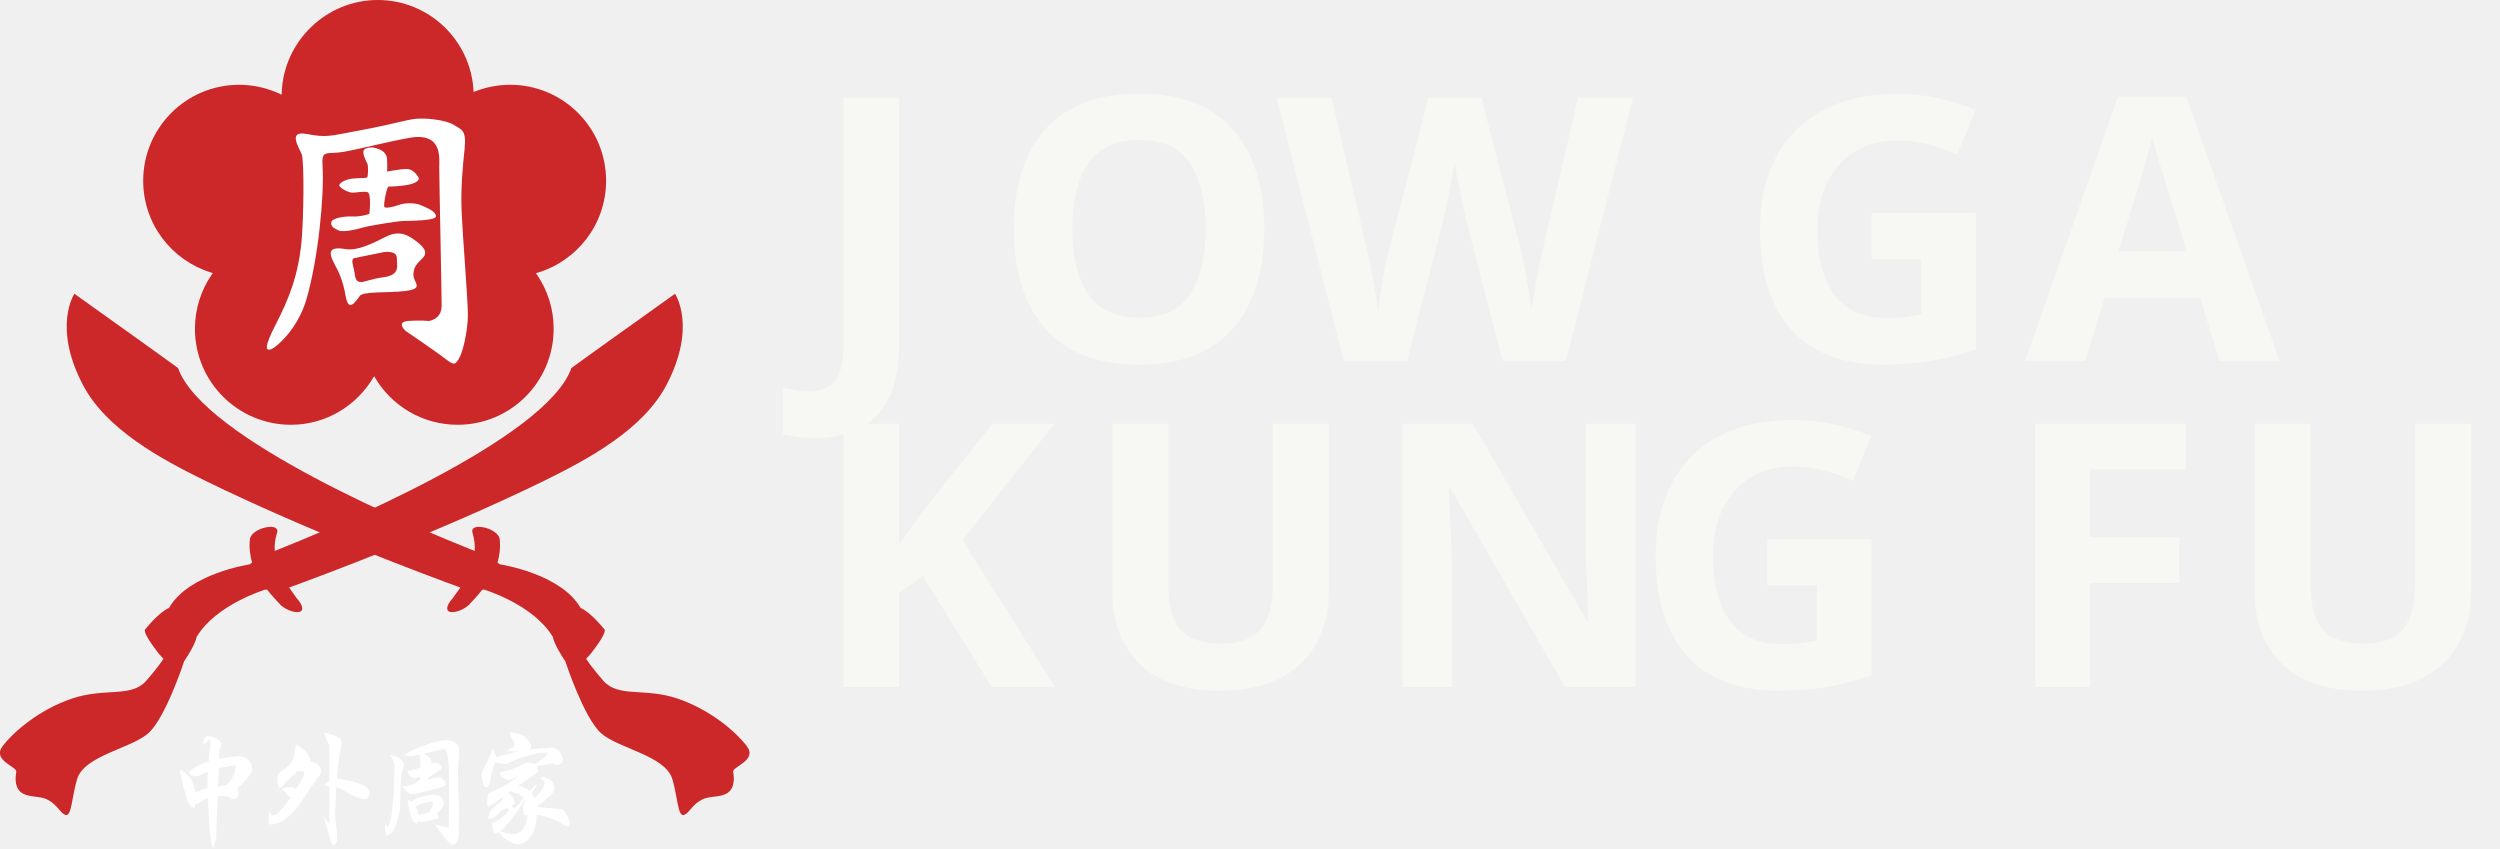
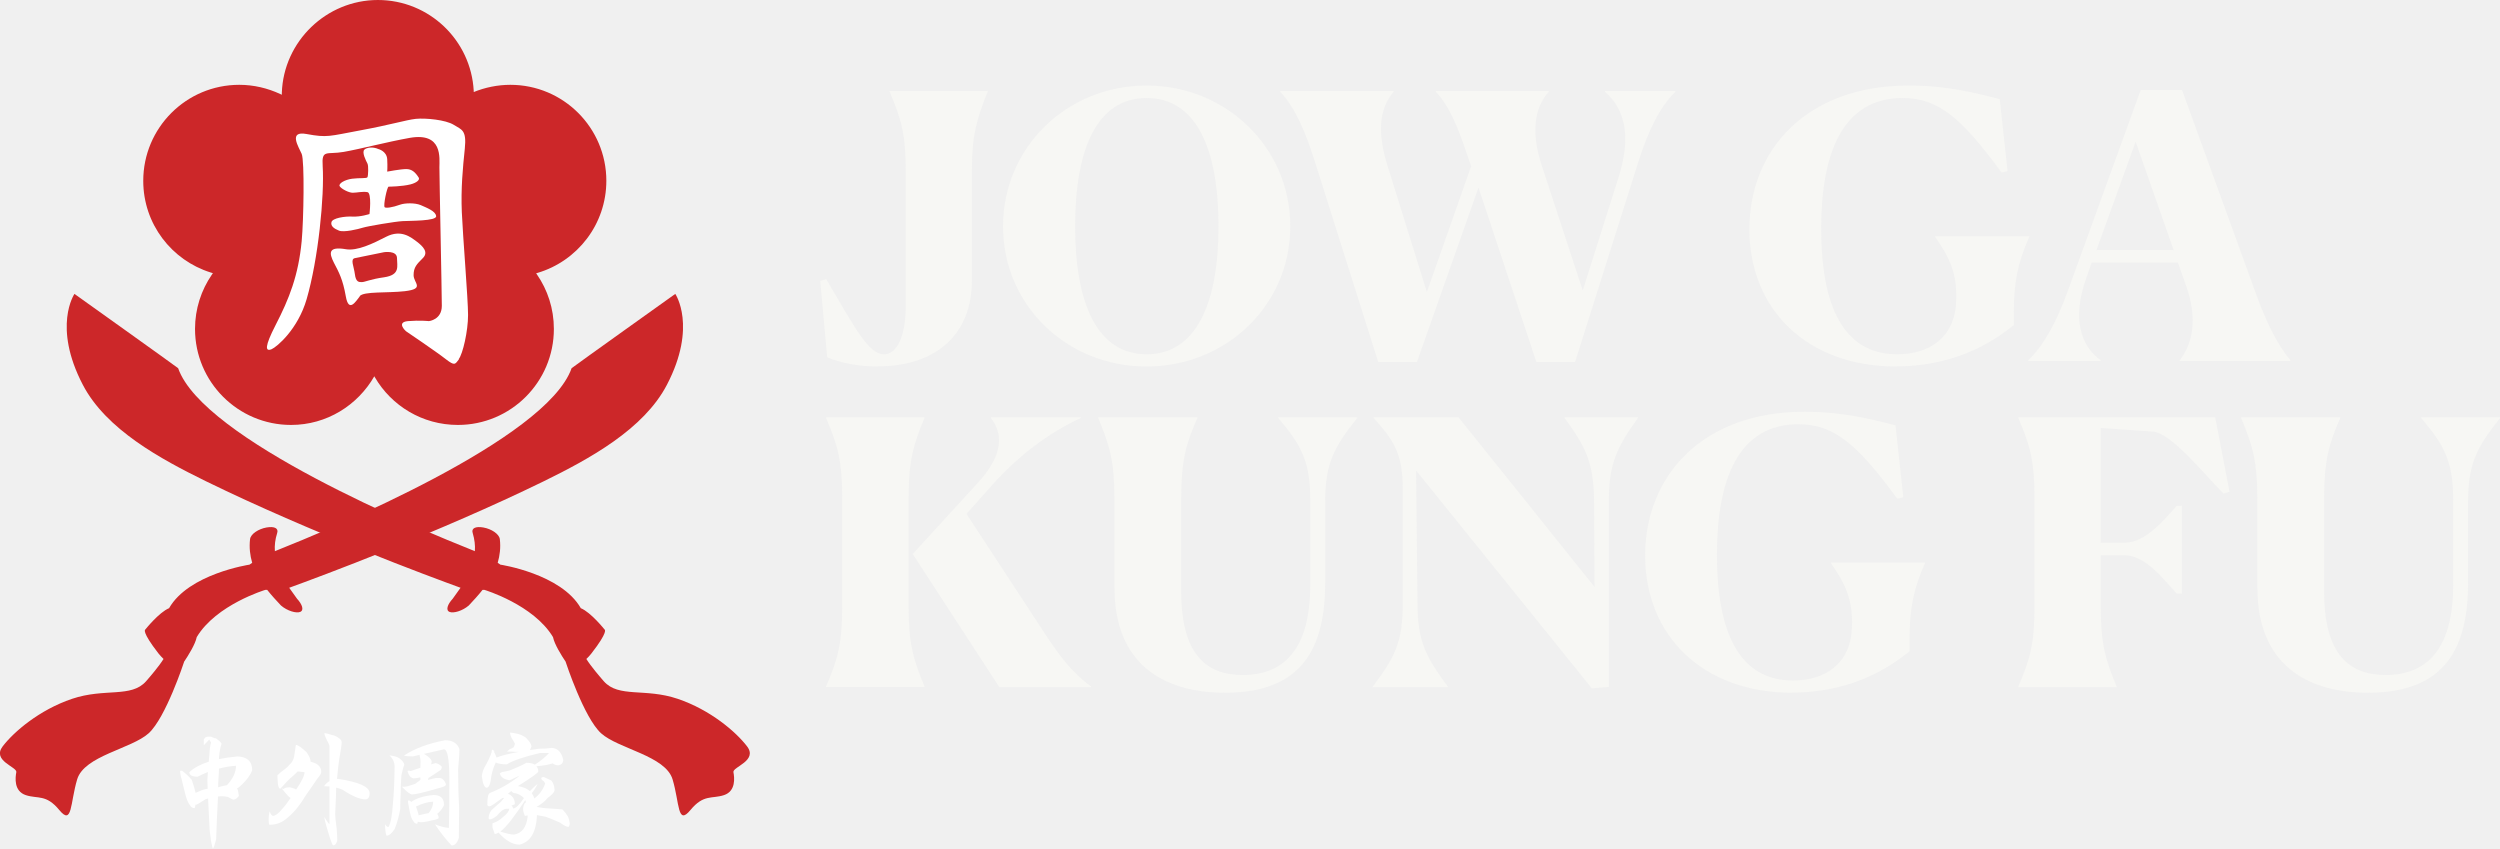
- <svg xmlns="http://www.w3.org/2000/svg" id="Layer_2" data-name="Layer 2" viewBox="0 0 176.33 59.84">
+ <svg xmlns="http://www.w3.org/2000/svg" id="Layer_2" data-name="Layer 2" viewBox="0 0 176.26 59.84">
  <defs>
    <style>
      .cls-1 {
        fill: #cc2729;
      }

      .cls-2 {
        fill: #f7f7f4;
-         font-family: CanelaDeckTrial-Bold, 'Canela Deck Trial';
-         font-size: 26px;
-         font-weight: 700;
      }

      .cls-3 {
        fill: #fff;
-       }
- 
-       .cls-4 {
-         letter-spacing: -.06em;
-       }
- 
-       .cls-5 {
-         letter-spacing: -.03em;
-       }
- 
-       .cls-6 {
-         letter-spacing: -.02em;
-       }
- 
-       .cls-7 {
-         letter-spacing: -.02em;
-       }
- 
-       .cls-8 {
-         letter-spacing: -.01em;
-       }
- 
-       .cls-9 {
-         letter-spacing: -.03em;
-       }
- 
-       .cls-10 {
-         letter-spacing: -.03em;
-       }
- 
-       .cls-11 {
-         letter-spacing: -.03em;
-       }
- 
-       .cls-12 {
-         letter-spacing: -.03em;
-       }
- 
-       .cls-13 {
-         letter-spacing: .03em;
-       }
- 
-       .cls-14 {
-         letter-spacing: .02em;
-       }
- 
-       .cls-15 {
-         letter-spacing: .03em;
-       }
- 
-       .cls-16 {
-         letter-spacing: 0em;
      }
    </style>
  </defs>
  <g id="Layer_1-2" data-name="Layer 1">
    <g>
      <g>
        <path class="cls-3" d="M16.71,53.33c.71.02,1.07.34,1.07.98-.13.35-.39.69-.75,1.03-.11.11-.23.2-.33.27.03.02.04.04.05.04.02.02.03.09.05.21.02.12.04.19.04.23,0,.04-.06.11-.17.21-.1.05-.17.08-.22.08-.02,0-.15-.06-.38-.19-.15-.04-.29-.05-.41-.05-.09,0-.18,0-.29.02-.05,1-.1,1.99-.13,2.99-.1.43-.18.66-.23.67-.02,0-.06-.18-.13-.51-.03-.22-.06-.48-.1-.8-.04-.79-.08-1.52-.11-2.21-.06.02-.12.04-.18.05-.39.25-.61.38-.66.39,0,0-.02,0-.04-.03-.02.1-.04.18-.06.27-.16,0-.27-.08-.36-.24-.11-.15-.21-.38-.29-.69-.11-.4-.19-.79-.28-1.14-.07-.2-.1-.39-.1-.57h.14c.25.19.48.41.68.64.13.38.22.69.27.92.08-.04.17-.07.26-.11.19-.09.38-.15.59-.18,0-.21-.02-.41-.02-.6,0-.19.03-.39.04-.58-.24.1-.49.21-.73.33-.38,0-.58-.1-.58-.32.32-.3.78-.55,1.37-.74,0-.15.03-.31.04-.46.02-.4.06-.7.12-.9-.04-.05-.09-.12-.13-.2-.12.14-.25.27-.38.4v-.42s.06-.06.11-.13c.06-.02.1-.03.14-.05h.26c.09.04.16.07.21.09.03.02.08.02.13.02.26.19.4.33.4.4-.09.22-.14.53-.18.95,0,.05,0,.09,0,.12.38-.08.79-.14,1.24-.18ZM16.65,53.99c-.39.02-.79.09-1.21.2,0,.21-.02.41-.03.62-.02.23-.03.46-.03.69.03,0,.05,0,.08-.02.23-.06.41-.1.54-.12.42-.45.64-.91.64-1.38Z" />
        <path class="cls-3" d="M21.63,53.06c.18.26.27.48.27.64.11.04.22.07.32.11.28.13.43.34.43.62,0,.11-.1.26-.28.47-.18.28-.45.66-.8,1.16-.41.69-.83,1.21-1.25,1.55-.39.37-.82.54-1.31.54-.05,0-.07-.15-.07-.45,0-.11.02-.28.07-.5.07.21.15.31.24.32.16,0,.38-.16.64-.48.18-.19.38-.45.6-.78-.11-.07-.18-.13-.22-.19-.06-.07-.11-.13-.16-.18-.1-.12-.18-.23-.25-.3.04,0,.08.02.13.04.08-.08.22-.12.41-.12,0,0,.05,0,.13.02.07.02.13.04.2.06.04.02.1.04.15.08,0-.02.02-.04.03-.05.37-.55.56-.94.56-1.18-.17-.02-.33-.04-.48-.05-.09.08-.17.16-.25.24-.18.16-.36.31-.52.48-.3.33-.45.5-.46.5-.07,0-.12-.09-.16-.28-.03-.3-.04-.53-.04-.67.16-.16.31-.28.45-.38.15-.1.29-.23.41-.38.14-.11.25-.28.31-.52.07-.47.11-.76.13-.86.14,0,.4.18.77.53ZM23.53,51.84c.37.16.56.32.56.49,0,.18-.06.58-.17,1.18-.05.33-.11.8-.16,1.41.04,0,.08,0,.12,0,1.42.22,2.14.54,2.18.98,0,.31-.11.46-.3.46-.38,0-.93-.23-1.61-.68-.14-.06-.29-.11-.45-.15v.04c0,.35-.02.75-.04,1.17-.02.37-.03.6-.03.68,0,.17.04.51.11,1.02.02.36.04.61.04.78,0,.09-.04.18-.11.28-.05.07-.11.1-.18.1-.05,0-.18-.33-.37-.99-.18-.56-.25-.9-.25-1.02.06.12.12.22.18.3.09.14.15.2.18.2v-2.64c-.12,0-.25-.02-.38-.02.1-.16.23-.27.38-.36v-.42c0-.18,0-.56,0-1.14,0-.47,0-.77,0-.89,0-.08-.07-.23-.19-.45-.12-.24-.17-.41-.17-.48.09,0,.31.05.64.16Z" />
        <path class="cls-3" d="M28.14,53.45c.24.18.36.33.36.49-.05.1-.11.33-.2.72-.03.42-.05.85-.05,1.28-.03.46-.03.83-.03,1.09-.08.47-.21.95-.39,1.41-.21.32-.4.48-.58.48-.07-.18-.1-.45-.1-.81.08.14.16.2.24.2.16-.27.26-.82.31-1.63.07-.7.11-1.58.12-2.63,0-.3-.12-.57-.36-.79.29.03.52.09.68.19ZM28.94,54.37c.24-.09.48-.16.7-.24,0-.16.01-.32.01-.47,0-.12-.03-.24-.06-.36,0-.03,0-.05,0-.08-.17.04-.33.08-.49.11-.29,0-.5-.02-.62-.06.76-.5,1.73-.86,2.9-1.08.53,0,.86.21,1.01.62,0,.39-.04.87-.09,1.41,0,.89.02,1.8.07,2.69,0,.86-.02,1.58-.02,2.16-.11.36-.28.54-.51.54-.37-.39-.77-.88-1.17-1.49.39.15.72.24.98.25.02-.64.03-1.8.03-3.47,0-1.37-.13-2.07-.38-2.07-.42.09-.89.2-1.41.32.1.05.2.12.31.21.16.13.24.25.24.35-.02.05-.03.11-.04.18.1-.04.21-.06.32-.09.19.05.34.14.43.26,0,.09-.03.16-.07.22-.3.2-.59.39-.87.57-.02.05-.03.1-.03.14.19-.06.38-.1.56-.14h.27c.19.03.33.17.43.43,0,.08-.05.14-.14.17-.1.04-.28.1-.56.17-.89.26-1.45.39-1.68.39-.14,0-.38-.18-.72-.54.14,0,.28,0,.42-.04.18-.05.35-.12.52-.17.03-.02.05-.04.09-.07.11-.07.19-.14.27-.21v-.17c-.16.04-.33.05-.48.07-.21-.04-.35-.21-.43-.51.02-.03.04-.04.09-.04.06.02.1.03.13.03ZM31.32,56.72c-.07.19-.2.39-.4.58-.04.04-.07.06-.1.08.06.07.1.17.11.29,0,.05-.17.12-.52.18-.35.09-.59.12-.73.12-.1,0-.17-.02-.22-.04-.02.05-.03.1-.04.15-.12,0-.21-.06-.28-.19-.09-.11-.17-.29-.22-.54-.05-.21-.09-.41-.12-.6-.03-.11-.04-.21-.04-.31h.11s.09.06.13.1c.32-.25.85-.42,1.57-.49.48,0,.73.23.73.67ZM29.52,57.48c.09-.02.19-.04.31-.07.14-.04.27-.06.39-.08.21-.26.32-.53.32-.81-.38.02-.78.13-1.21.34.1.29.17.49.18.61Z" />
        <path class="cls-3" d="M34.81,53s.07.07.11.19c.04.09.07.16.09.22.31-.13.82-.26,1.56-.4h-.04c-.14,0-.29,0-.44-.02h-.35c.06-.04.12-.1.18-.16.1-.04.2-.08.29-.14.05-.09.09-.18.09-.27-.09-.16-.16-.29-.23-.39-.06-.11-.1-.24-.11-.38.11,0,.27.03.5.08.2.04.4.13.61.27.12.13.23.25.3.36.06.11.1.2.1.27-.04.11-.07.18-.1.25.19-.03.39-.05.61-.09.33,0,.65-.02.93-.06.42.03.68.31.8.83,0,.22-.11.35-.34.4-.15,0-.28-.04-.4-.14-.31.1-.69.17-1.15.2.09.11.13.23.13.38,0,.08-.48.42-1.43,1.02.37.07.65.18.84.36.21-.22.38-.39.54-.5-.12.25-.26.46-.41.64.08.11.13.22.17.33,0,.02,0,.03.02.04.35-.26.6-.61.76-1.05-.05-.11-.11-.18-.17-.21-.08-.04-.11-.11-.11-.19.03-.03.09-.05.17-.06.19.08.37.17.54.25.14.16.21.37.23.65,0,.16-.17.35-.49.58-.18.23-.45.44-.78.63h0c.32.06.62.1.92.11.49.04.8.05.91.07.16.17.28.33.37.48.08.16.12.33.14.49,0,.1-.03.19-.08.26-.14,0-.34-.1-.6-.3-.35-.16-.68-.29-1-.41-.22-.04-.43-.09-.63-.12-.05,1.2-.46,1.89-1.23,2.08-.49,0-.99-.29-1.48-.85-.11.07-.2.1-.27.1l-.16-.46v-.29c.28-.09.53-.24.75-.45.28-.23.43-.42.43-.58-.12,0-.24,0-.33.03-.06.04-.12.06-.17.09-.1.09-.23.2-.35.36-.23.18-.39.27-.52.27-.03,0-.05-.03-.08-.06,0-.22.06-.41.2-.59.16-.15.32-.29.46-.41.16-.12.3-.28.44-.46-.05,0-.1.02-.14.02-.52.38-.81.58-.88.58-.11,0-.17-.04-.17-.12,0-.16,0-.34.04-.54.02-.16.07-.26.18-.3.75-.3,1.43-.7,2.06-1.2-.09.03-.2.09-.34.15-.15.08-.27.13-.37.17-.4-.06-.63-.22-.69-.48.09-.08.18-.12.29-.12.16-.03.3-.06.43-.1.41-.16.8-.33,1.15-.53.25,0,.45.04.6.13.38-.24.72-.51,1-.82-.19,0-.4,0-.64,0-1.15.27-1.92.54-2.34.8-.33,0-.59-.04-.78-.13-.02.04-.03.07-.04.1-.1.21-.2.5-.27.86-.05.53-.16.8-.32.82-.17,0-.28-.27-.35-.82.02-.26.13-.55.33-.87.09-.15.19-.38.32-.68,0-.03,0-.07.04-.11,0-.09,0-.16.04-.21.1.06.17.1.17.12ZM37.03,56.42c-.28.43-.62.91-1.02,1.44-.29.36-.53.61-.73.77.43.14.75.21.96.21.56-.09.87-.51.96-1.25v-.1c-.09.02-.15.03-.2.03-.07-.17-.11-.31-.12-.45,0-.18.04-.33.15-.49.02,0,.04.02.06.02-.02-.06-.03-.12-.05-.18ZM35.82,55.96c.32.14.48.39.48.74-.08.03-.16.07-.24.1.06.04.1.11.12.2.17,0,.43-.24.76-.73-.17-.18-.37-.29-.58-.34-.14,0-.24-.05-.31-.16-.09.07-.17.14-.25.19Z" />
      </g>
      <path class="cls-1" d="M42.75,12.75c0-3.74-3.03-6.77-6.77-6.77-.9,0-1.8.19-2.58.51v-.08c-.19-3.57-3.14-6.41-6.76-6.41s-6.65,2.91-6.77,6.55v.13s-.11-.05-.11-.05c-.88-.41-1.86-.65-2.89-.65-3.74,0-6.77,3.03-6.77,6.77,0,3.04,2,5.6,4.75,6.46l.16.05-.07.1c-.75,1.09-1.19,2.41-1.19,3.83,0,3.74,3.03,6.77,6.77,6.77,2.52,0,4.7-1.39,5.87-3.43l.04.07c1.17,2.01,3.35,3.36,5.85,3.36,3.74,0,6.77-3.03,6.77-6.77,0-1.43-.44-2.75-1.2-3.85l-.05-.07.1-.03c2.8-.83,4.85-3.42,4.85-6.5Z" />
      <path class="cls-3" d="M25.37,20.89c-.28.35-.78,1.2-.99,0-.21-1.2-.49-1.7-.84-2.37-.35-.69-.4-1.16.84-.95.8.14,1.9-.39,2.85-.88,1.06-.54,1.74.04,2.16.35.42.32.85.74.42,1.16-.42.42-.65.64-.65,1.2s.82.96-.62,1.13c-1.21.14-2.9,0-3.18.35Z" />
      <path class="cls-3" d="M25.92,13.55c-.34-.07-.76.04-1.05.04s-.81-.28-.92-.46c-.11-.18.35-.46.88-.53.53-.07,1.03,0,1.08-.11.05-.11.08-.79,0-.95-.12-.24-.41-.8-.22-.99.16-.15.59-.22.99-.04,0,0,.58.14.62.71.03.56,0,.88,0,.88,0,0,.95-.18,1.34-.18s.63.21.88.6c.1.16-.15.37-.58.48-.6.15-1.47.16-1.54.16-.11,0-.39,1.34-.28,1.45.08.08.54.02,1.09-.18.33-.12,1.04-.14,1.45.03.4.18,1.06.42,1.09.78.04.35-1.84.32-2.37.35-.53.03-2.43.35-2.79.46-.35.11-1.34.35-1.69.21-.35-.14-.6-.32-.53-.6.07-.28.92-.42,1.48-.39.57.03,1.2-.18,1.2-.18,0,0,.18-1.48-.15-1.55Z" />
      <path class="cls-3" d="M32.36,25.33c-.28.35-.28.49-.92,0-.63-.5-2.82-1.98-2.82-1.98,0,0-.71-.63.14-.71.85-.07,1.48,0,1.48,0,0,0,.91-.09.91-1.08s-.17-8.93-.17-9.76c0-.64.25-2.49-2.09-2.08-1.62.29-3.46.78-4.66.99-1.2.21-1.56-.21-1.48.99.13,2.13-.31,6.57-1.13,9.39-.62,2.13-2.1,3.37-2.47,3.53-.46.19-.5-.18.28-1.7.96-1.86,1.61-3.5,1.84-5.92.14-1.49.21-5.66,0-6.15-.21-.49-.97-1.65.35-1.4,1.46.27,1.58.15,3.79-.26,2.17-.4,3.2-.73,3.9-.81.71-.07,2.12.07,2.68.42.56.35.92.35.78,1.69-.14,1.34-.28,2.8-.21,4.47.07,1.67.44,6.12.44,7.25s-.37,2.75-.66,3.11Z" />
      <g>
        <path class="cls-1" d="M5.22,20.7s7.12,5.08,7.34,5.26c1.75,5.02,17.02,11.35,20.92,12.9.03-.41-.02-.83-.15-1.27-.12-.34.19-.5.75-.4.56.1,1.11.45,1.16.82.07.6,0,1.15-.15,1.67l.19.13s4.28.64,5.67,3.07c.71.29,1.68,1.51,1.68,1.51,0,0,.29.11-.94,1.69-.12.15-.23.27-.35.38.33.53.96,1.26,1.23,1.57,1.05,1.19,2.91.46,5.21,1.24,2.31.78,4.11,2.33,4.89,3.35.78,1.02-1.03,1.45-.96,1.82.07.37.19,1.34-.67,1.62-.85.28-1.43-.08-2.36,1.05-.93,1.13-.76-.49-1.26-2.16-.5-1.67-3.82-2.15-5.04-3.25-1.21-1.1-2.49-5.01-2.49-5.01v-.02c-.32-.48-.8-1.25-.9-1.75-1.37-2.29-4.83-3.33-4.83-3.33h-.14c-.3.38-.63.74-.97,1.1-.44.38-1.08.57-1.36.45-.28-.12-.14-.53.23-.93.19-.26.37-.51.55-.77-2.12-.77-10.54-3.89-17.95-7.51-3.2-1.57-7.04-3.65-8.68-6.8-2.15-4.12-.59-6.41-.59-6.41Z" />
        <path class="cls-1" d="M47.64,20.7s-7.12,5.08-7.34,5.26c-1.76,5.02-17.02,11.35-20.92,12.9-.03-.41.02-.83.16-1.27.12-.34-.19-.5-.75-.4-.56.1-1.11.45-1.16.82-.07.6,0,1.15.15,1.67l-.19.13s-4.28.64-5.67,3.07c-.71.29-1.68,1.51-1.68,1.51,0,0-.29.11.94,1.69.12.15.24.27.35.38-.33.53-.96,1.26-1.23,1.57-1.05,1.19-2.91.46-5.22,1.24-2.31.78-4.11,2.33-4.89,3.35-.78,1.02,1.03,1.45.96,1.82-.07.37-.19,1.34.67,1.62.85.28,1.43-.08,2.36,1.05.93,1.13.76-.49,1.26-2.16.5-1.67,3.82-2.15,5.04-3.25,1.21-1.1,2.49-5.01,2.49-5.01v-.02c.32-.48.8-1.25.9-1.75,1.37-2.29,4.83-3.33,4.83-3.33h.14c.3.38.63.74.97,1.1.44.38,1.08.57,1.36.45.28-.12.14-.53-.23-.93-.19-.26-.37-.51-.55-.77,2.12-.77,10.54-3.89,17.95-7.51,3.2-1.57,7.04-3.65,8.68-6.8,2.15-4.12.59-6.41.59-6.41Z" />
      </g>
      <path class="cls-1" d="M27.08,17.78l-2.06.42c-.34.07-.07.57,0,1.13.07.56.28.56.49.56s.62-.21,1.57-.34c1.16-.17.91-.79.91-1.35s-.91-.42-.91-.42Z" />
-       <text class="cls-2" transform="translate(57.15 25.45)">
-         <tspan class="cls-7" x="0" y="0">J</tspan>
-         <tspan class="cls-4" x="12.84" y="0">O</tspan>
-         <tspan class="cls-8" x="32.89" y="0">W</tspan>
-         <tspan class="cls-5" x="60.74" y="0"> </tspan>
-         <tspan class="cls-10" x="65.47" y="0">G</tspan>
-         <tspan class="cls-13" x="85.69" y="0">A</tspan>
-         <tspan class="cls-11" x="0" y="23">K</tspan>
-         <tspan class="cls-15" x="19.11" y="23">U</tspan>
-         <tspan class="cls-6" x="39.42" y="23">N</tspan>
-         <tspan class="cls-16" x="58.11" y="23">G</tspan>
-         <tspan class="cls-9" x="79.46" y="23"> </tspan>
-         <tspan class="cls-12" x="84.06" y="23">F</tspan>
-         <tspan class="cls-14" x="99.68" y="23">U</tspan>
-       </text>
+       <g>
+         <path class="cls-2" d="M61.88,25.84c-1.3,0-2.55-.23-3.56-.65l-.49-5.38.42-.13c2.05,3.48,2.99,5.3,4.08,5.3.88,0,1.53-1.2,1.53-3.46v-9.39c0-2.65-.31-3.74-1.14-5.67v-.05h6.92v.05c-.78,1.92-1.12,3.07-1.12,5.64v7.7c0,3.9-2.68,6.03-6.63,6.03Z" />
+         <path class="cls-2" d="M70.72,15.96c0-5.59,4.52-9.93,10.11-9.93s10.14,4.34,10.14,9.93-4.55,9.88-10.14,9.88-10.11-4.29-10.11-9.88ZM85.91,15.96c0-5.51-1.59-9.05-5.07-9.05s-5.04,3.56-5.04,9.05,1.59,9.02,5.04,9.02,5.07-3.51,5.07-9.02Z" />
+         <path class="cls-2" d="M98.26,6.42v.05c-1.09,1.25-1.12,3.02-.44,5.2l2.78,8.92,3.12-8.87-.18-.52c-.62-1.87-1.25-3.61-2.31-4.73v-.05h7.96v.05c-1.07,1.2-1.22,2.99-.49,5.2l2.89,8.81,2.55-8.06c.88-2.86.42-4.73-.99-5.95v-.05h4.97v.05c-1.12,1.09-1.92,2.78-2.6,4.91l-4.47,14.14h-2.73l-4.08-12.3-4.34,12.3h-2.73l-4.47-14.14c-.62-1.95-1.33-3.74-2.44-4.91v-.05h8.03Z" />
+         <path class="cls-2" d="M133.69,25.84c-6.29,0-10.35-4.03-10.35-9.67s4.06-10.14,11.23-10.14c2.78,0,4.78.55,6.42.96l.55,5.07-.42.1c-2.76-3.74-4.39-5.25-6.97-5.25-4.21,0-5.75,3.82-5.75,9.23s1.56,8.84,5.36,8.84c2.26,0,4.08-1.17,4.16-3.77.08-1.95-.49-3.09-1.48-4.5v-.05h6.63v.05c-.83,1.85-1.09,3.22-1.09,5.43v.78c-.99.78-3.69,2.91-8.29,2.91Z" />
+         <path class="cls-2" d="M143,25.45v-.05c1.12-1.07,2-2.73,2.78-4.86l5.15-14.2h2.91l5.2,14.33c.73,2.03,1.51,3.61,2.44,4.73v.05h-7.8v-.05c.94-1.2,1.25-2.96.47-5.2l-.6-1.69h-6.08l-.36,1.04c-1.07,2.94-.39,4.84.99,5.85v.05h-5.1ZM153.25,17.63l-2.68-7.64-2.76,7.64h5.43Z" />
+         <path class="cls-2" d="M58.24,48.4c.83-1.92,1.14-3.02,1.14-5.67v-7.59c0-2.65-.31-3.74-1.14-5.67v-.05h6.94v.05c-.81,1.92-1.12,3.07-1.12,5.64v7.64c0,2.57.31,3.72,1.12,5.64v.05h-6.94v-.05ZM70.46,48.45l-6.11-9.39,4.52-4.94c1.92-2.05,1.85-3.56.99-4.65v-.05h6.34v.05c-2.42,1.12-4.39,2.73-5.9,4.34l-2.16,2.42,5.33,8.14c1.2,1.85,2.13,3.09,3.46,4.03v.05h-6.47Z" />
+         <path class="cls-2" d="M78.57,41.48v-6.34c0-2.65-.34-3.74-1.14-5.67v-.05h6.99v.05c-.81,1.82-1.14,3.02-1.14,5.64v6.6c0,4.5,1.82,5.88,4.34,5.88,3.61,0,4.76-2.81,4.76-6.34v-5.93c0-2.73-.57-3.87-2.26-5.85v-.05h5.54l.03.05c-1.59,2-2.26,3.15-2.26,5.88v5.72c0,4.42-1.46,7.77-7.05,7.77-4.47,0-7.8-2.13-7.8-7.36Z" />
+         <path class="cls-2" d="M99.84,33.16l.1,9.44c0,2.65.65,3.8,2.13,5.8v.05h-5.28v-.05c1.51-2,2.11-3.09,2.11-5.82v-8.09c0-2.44-.57-3.38-2.05-5.02v-.05h5.98l9.59,11.96-.03-6.06c-.03-2.73-.6-3.82-2.08-5.85v-.05h5.17v.05c-1.43,2-2.05,3.15-2.05,5.8v13.16l-1.2.1-12.4-15.37Z" />
+         <path class="cls-2" d="M126.34,48.84c-6.29,0-10.35-4.03-10.35-9.67s4.06-10.14,11.23-10.14c2.78,0,4.78.55,6.42.96l.55,5.07-.42.1c-2.76-3.74-4.39-5.25-6.97-5.25-4.21,0-5.75,3.82-5.75,9.23s1.56,8.84,5.36,8.84c2.26,0,4.08-1.17,4.16-3.77.08-1.95-.49-3.09-1.48-4.5v-.05h6.63v.05c-.83,1.85-1.09,3.22-1.09,5.43v.78c-.99.78-3.69,2.91-8.29,2.91Z" />
+         <path class="cls-2" d="M149.24,48.45h-6.94v-.05c.83-1.92,1.14-3.02,1.14-5.67v-7.59c0-2.65-.31-3.74-1.14-5.67v-.05h13.88l1.01,5.25-.42.13c-1.38-1.38-3.69-4.29-4.99-4.37l-3.67-.26v8.09h1.72c1.43,0,2.76-1.61,3.64-2.6h.36v6.19h-.36c-.88-.94-2.18-2.7-3.67-2.7h-1.69v3.61c0,2.57.31,3.72,1.12,5.64v.05Z" />
+         <path class="cls-2" d="M159.15,41.48v-6.34c0-2.65-.34-3.74-1.14-5.67v-.05h6.99v.05c-.81,1.82-1.14,3.02-1.14,5.64v6.6c0,4.5,1.82,5.88,4.34,5.88,3.61,0,4.76-2.81,4.76-6.34v-5.93c0-2.73-.57-3.87-2.26-5.85v-.05h5.54l.03.05c-1.59,2-2.26,3.15-2.26,5.88v5.72c0,4.42-1.46,7.77-7.05,7.77-4.47,0-7.8-2.13-7.8-7.36Z" />
+       </g>
    </g>
  </g>
</svg>
